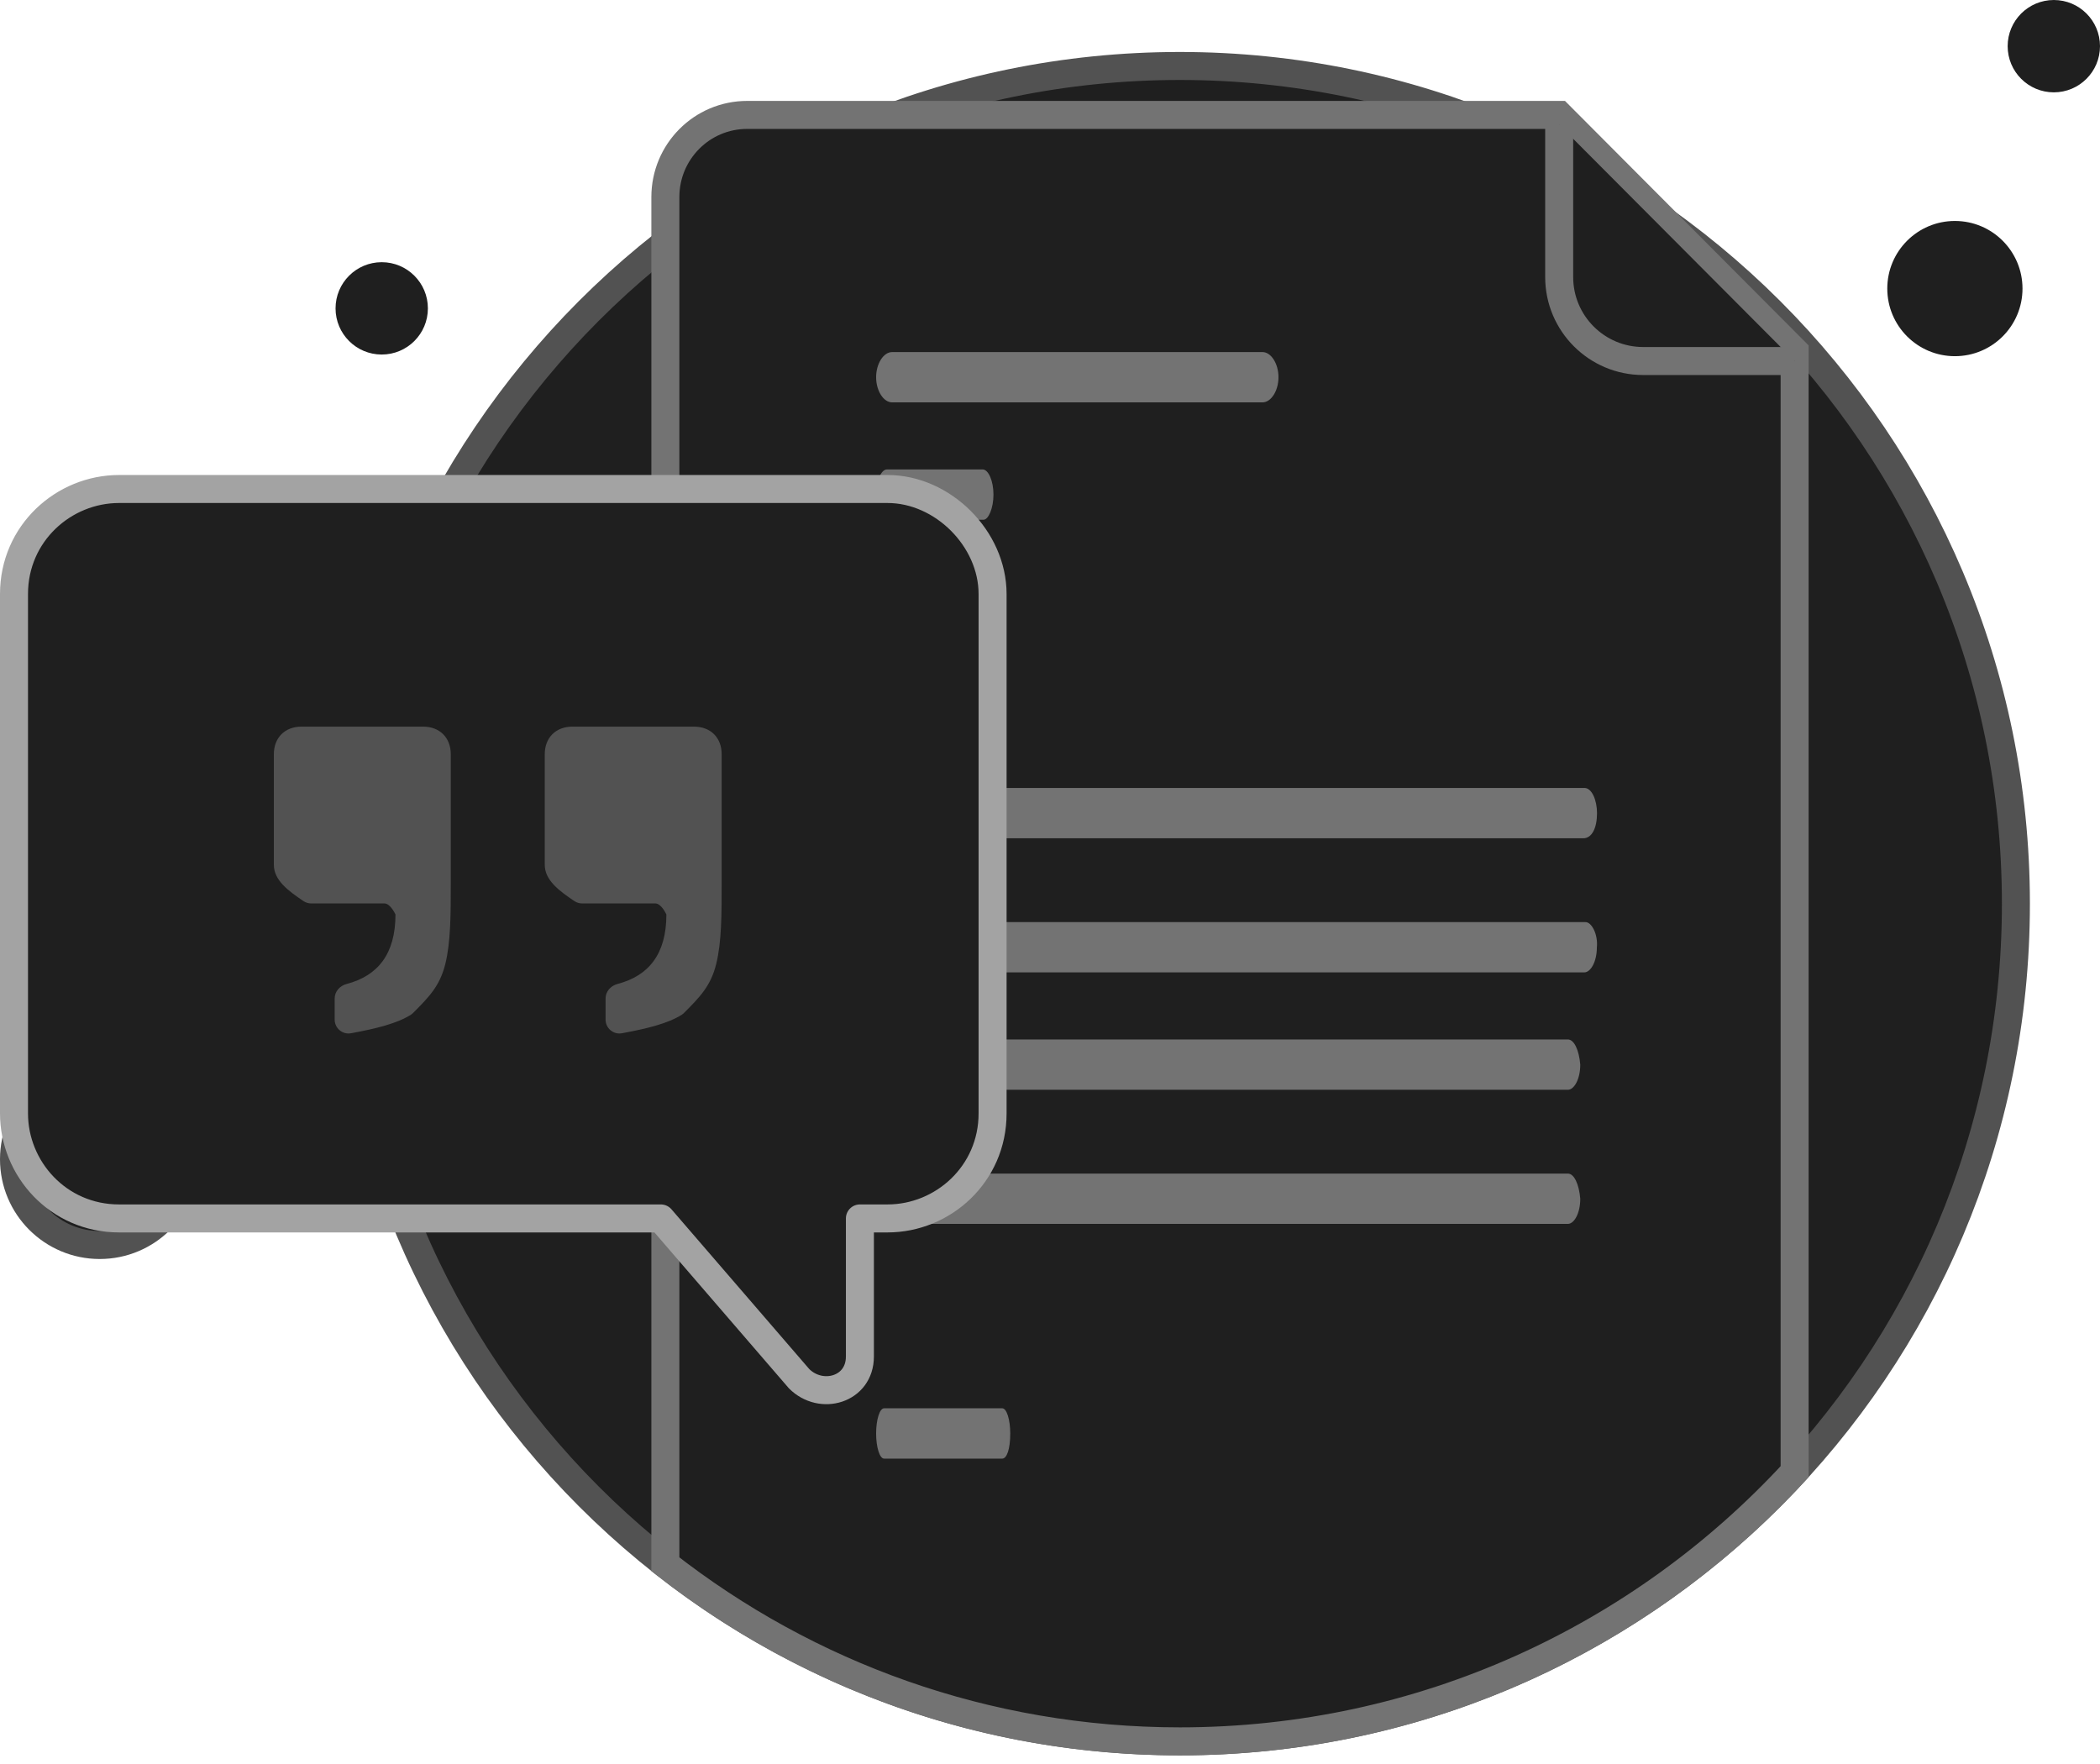
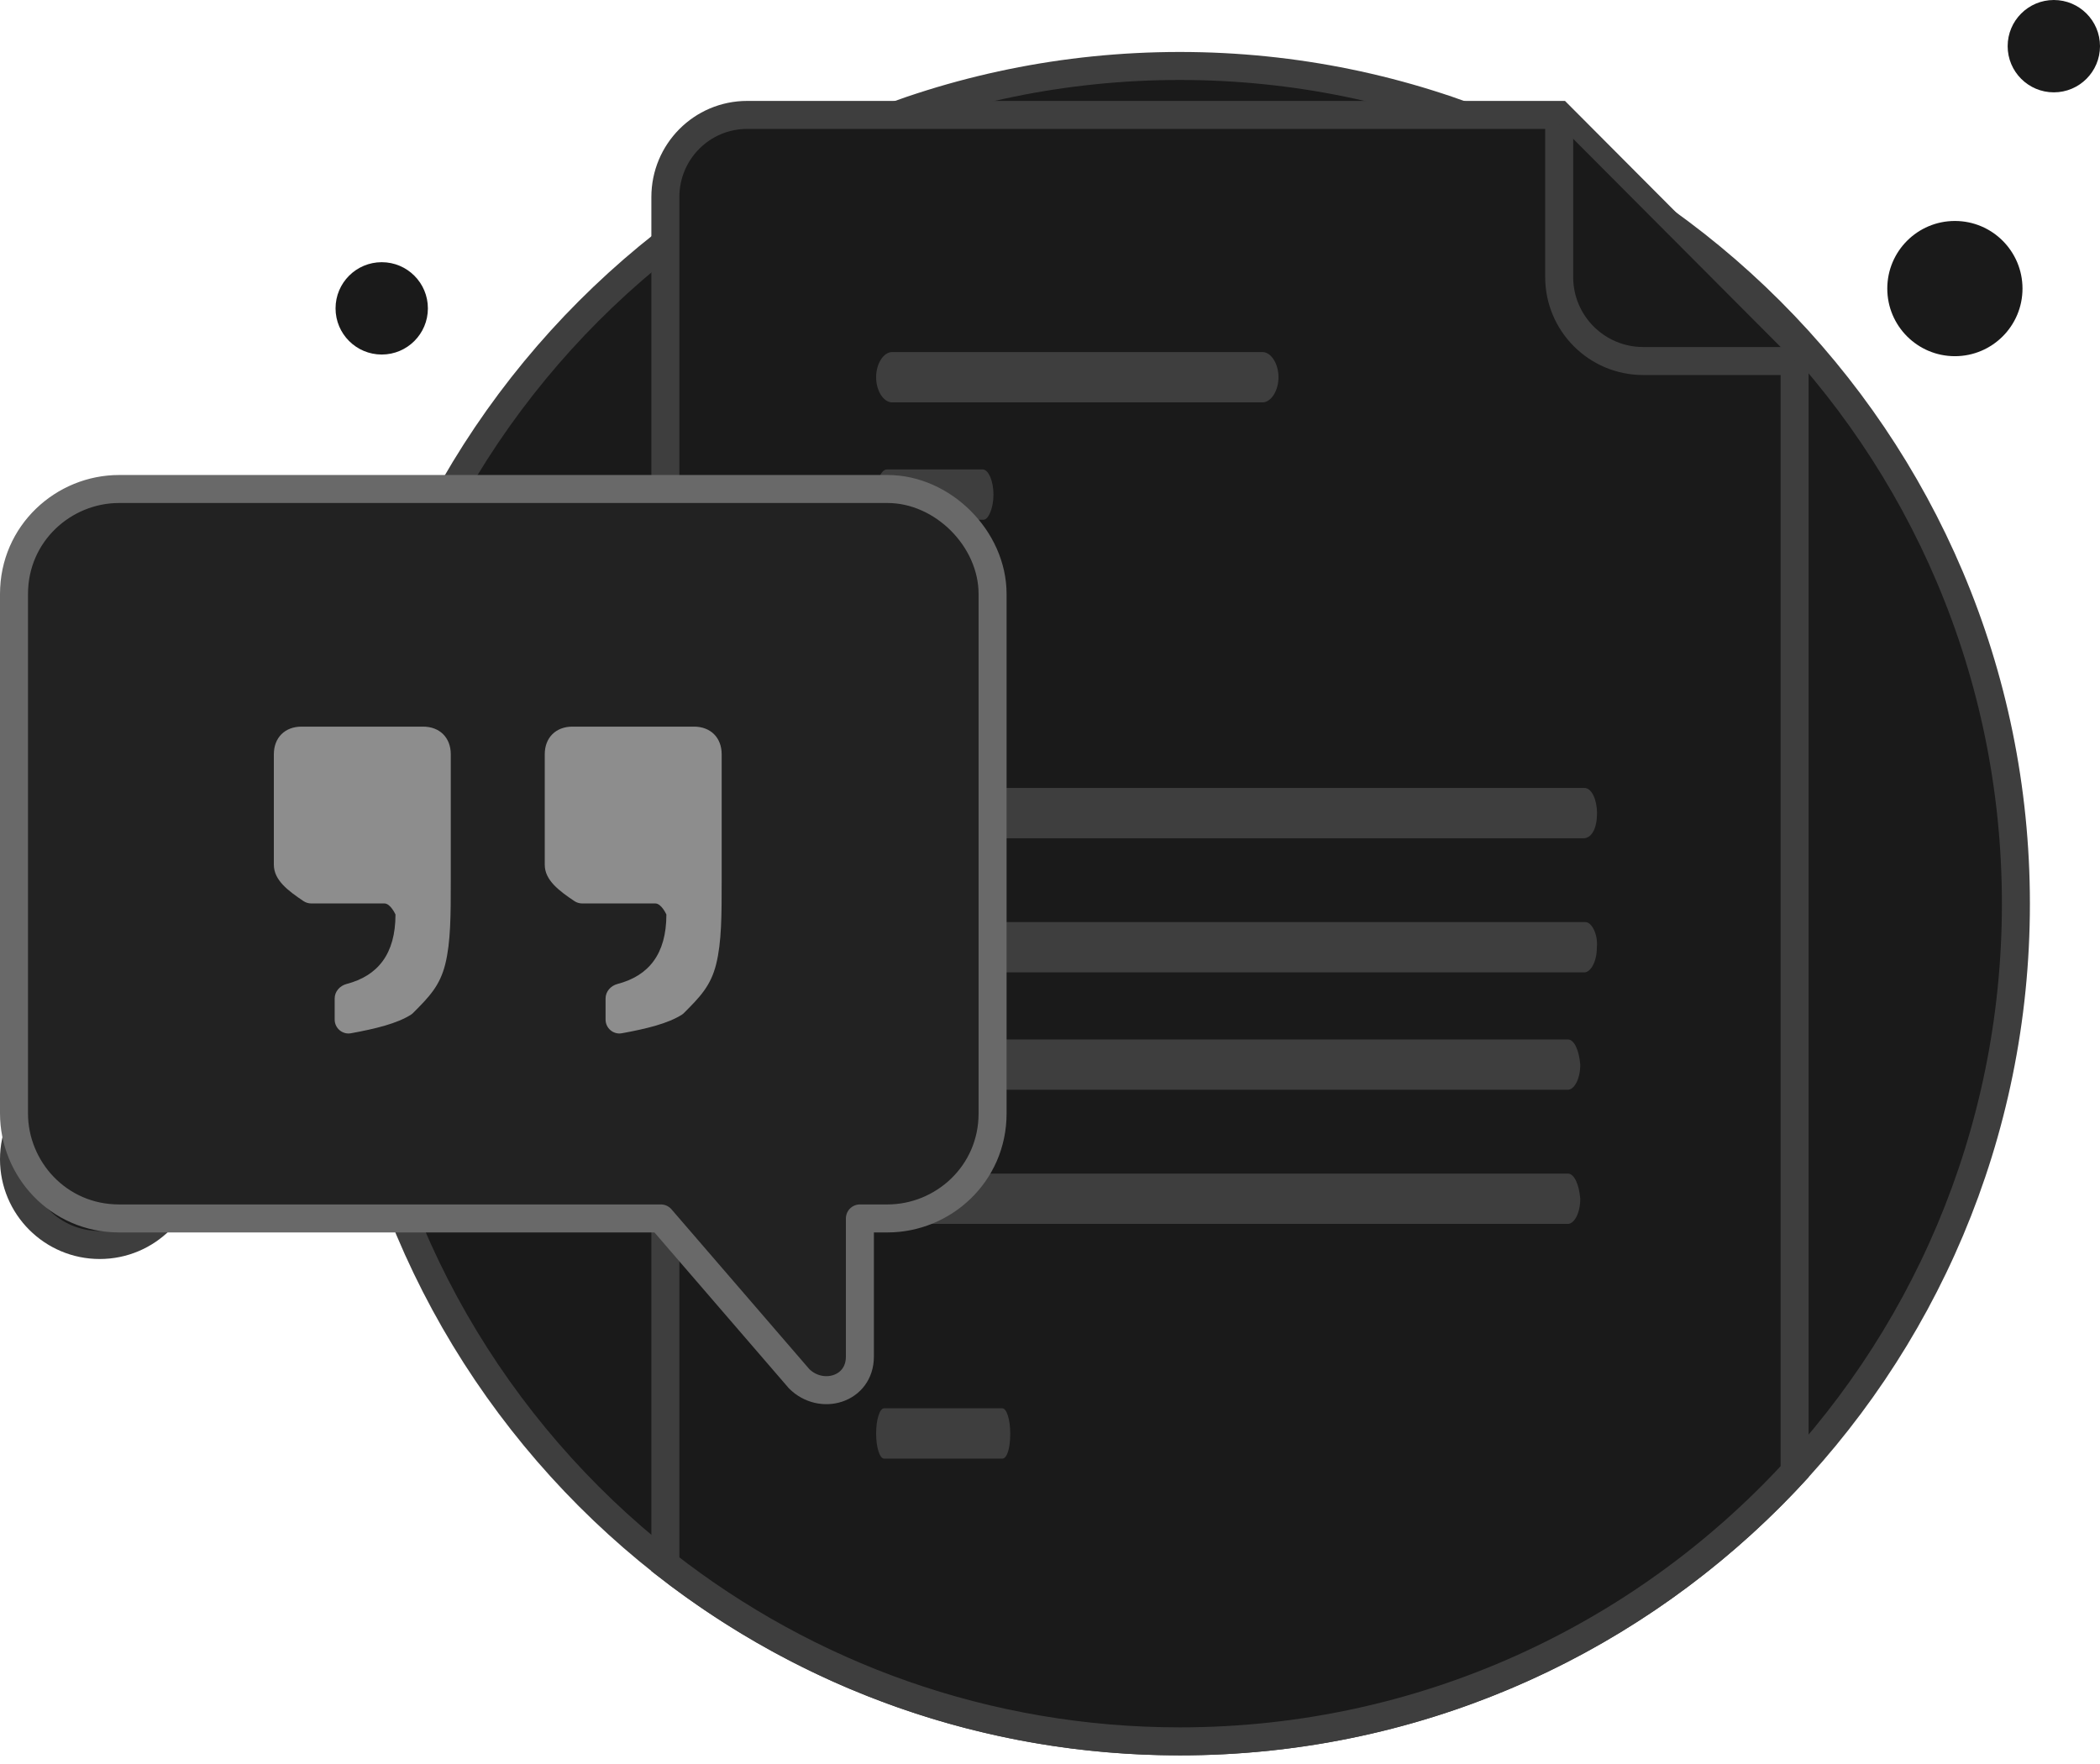
<svg xmlns="http://www.w3.org/2000/svg" width="150" height="126" viewBox="0 0 150 126" fill="none">
-   <path d="M84.275 124.383C117.256 124.383 143.993 97.645 143.993 64.547C143.993 31.449 117.138 4.712 84.275 4.712C51.295 4.712 24.558 31.449 24.558 64.547C24.558 97.645 51.295 124.383 84.275 124.383Z" fill="#1f1f1f" stroke="#525252" stroke-width="2" stroke-miterlimit="10" />
-   <path d="M139.635 25.442C142.302 25.442 144.464 23.28 144.464 20.613C144.464 17.945 142.302 15.783 139.635 15.783C136.968 15.783 134.806 17.945 134.806 20.613C134.806 23.28 136.968 25.442 139.635 25.442Z" fill="#1f1f1f" />
-   <path d="M146.702 6.596C148.523 6.596 150 5.119 150 3.298C150 1.477 148.523 0 146.702 0C144.88 0 143.404 1.477 143.404 3.298C143.404 5.119 144.88 6.596 146.702 6.596Z" fill="#1f1f1f" />
-   <path d="M27.266 25.324C29.088 25.324 30.564 23.848 30.564 22.026C30.564 20.205 29.088 18.728 27.266 18.728C25.445 18.728 23.968 20.205 23.968 22.026C23.968 23.848 25.445 25.324 27.266 25.324Z" fill="#1f1f1f" />
-   <path d="M7.125 88.929C10.508 88.929 13.25 86.187 13.25 82.804C13.25 79.422 10.508 76.679 7.125 76.679C3.742 76.679 1 79.422 1 82.804C1 86.187 3.742 88.929 7.125 88.929Z" fill="#1f1f1f" stroke="#525252" stroke-width="2" stroke-miterlimit="10" />
-   <path d="M128.187 105.12C117.275 116.97 101.64 124.383 84.275 124.383C70.416 124.383 57.66 119.662 47.526 111.731V14.075C47.526 10.844 50.127 8.208 53.372 8.208H111.37L128.187 25.084V105.12Z" fill="#1f1f1f" stroke="#737373" stroke-width="2" stroke-miterlimit="10" />
-   <path d="M71.593 104.186H63.147C62.832 104.186 62.58 103.369 62.58 102.39C62.58 101.41 62.832 100.593 63.147 100.593H71.593C71.908 100.593 72.16 101.41 72.16 102.39C72.16 103.533 71.908 104.186 71.593 104.186Z" fill="#737373" />
-   <path d="M90.178 28.741H63.722C63.107 28.741 62.58 27.912 62.58 26.945C62.58 25.977 63.107 25.148 63.722 25.148H90.178C90.793 25.148 91.32 25.977 91.32 26.945C91.32 27.912 90.793 28.741 90.178 28.741Z" fill="#737373" />
-   <path d="M70.249 37.124H63.352C62.936 37.124 62.58 36.295 62.58 35.328C62.58 34.36 62.936 33.531 63.352 33.531H70.189C70.606 33.531 70.962 34.36 70.962 35.328C70.962 36.295 70.606 37.124 70.249 37.124Z" fill="#737373" />
-   <path d="M111.994 83.828H79.203H75.589H64.658C64.218 83.828 63.777 84.576 63.777 85.624C63.777 86.522 64.129 87.42 64.658 87.42H75.589H79.203H111.994C112.435 87.42 112.876 86.672 112.876 85.624C112.788 84.576 112.435 83.828 111.994 83.828Z" fill="#737373" />
-   <path d="M111.993 74.248H99.806H95.656H64.66C64.218 74.248 63.777 74.996 63.777 76.044C63.777 76.942 64.13 77.84 64.66 77.84H95.656H99.806H111.993C112.434 77.84 112.876 77.092 112.876 76.044C112.788 74.996 112.434 74.248 111.993 74.248Z" fill="#737373" />
-   <path d="M113.251 65.865H110.007H106.762H64.678C64.227 65.865 63.777 66.613 63.777 67.661C63.777 68.559 64.137 69.457 64.678 69.457H106.762H110.367H113.161C113.611 69.457 114.062 68.709 114.062 67.661C114.152 66.763 113.701 65.865 113.251 65.865Z" fill="#737373" />
-   <path d="M113.18 56.284H102.728H100.137H64.67C64.224 56.284 63.777 57.033 63.777 58.081C63.777 58.979 64.134 59.877 64.67 59.877H100.137H102.728H113.091C113.716 59.877 114.073 59.129 114.073 58.081C114.073 57.183 113.716 56.284 113.18 56.284Z" fill="#737373" />
-   <path d="M111.37 8.912V19.787C111.37 23.101 114.056 25.787 117.37 25.787H128.187" fill="#1f1f1f" />
-   <path d="M111.37 8.912V19.787C111.37 23.101 114.056 25.787 117.37 25.787H128.187" stroke="#737373" stroke-width="2" stroke-miterlimit="10" />
-   <path d="M70.899 42.429V79.531C70.899 83.873 67.345 87.031 63.396 87.031H61.421V96.898C61.421 99.266 58.657 100.056 57.077 98.477L47.204 87.031H8.503C4.159 87.031 1 83.478 1 79.531V42.429C1 38.087 4.554 34.929 8.503 34.929H63.396C67.345 34.929 70.899 38.482 70.899 42.429Z" fill="#1f1f1f" stroke="#a3a3a3" stroke-width="2" stroke-miterlimit="10" stroke-linejoin="round" />
-   <path d="M19.561 61.77V53.875C19.561 52.691 20.35 51.902 21.535 51.902H30.223C31.408 51.902 32.198 52.691 32.198 53.875V62.954C32.198 65.322 32.198 67.295 31.803 68.874C31.416 70.422 30.649 71.211 29.503 72.356C29.457 72.403 29.406 72.445 29.35 72.48C28.364 73.104 26.866 73.476 25.068 73.804C24.46 73.915 23.905 73.443 23.905 72.825V71.32C23.905 70.823 24.274 70.41 24.756 70.284C26.991 69.7 28.248 68.14 28.248 65.322C28.248 65.322 28.248 65.322 28.248 65.322V65.322C28.248 65.322 27.895 64.532 27.459 64.532H22.233C22.035 64.532 21.842 64.474 21.678 64.364C20.583 63.629 19.561 62.87 19.561 61.77ZM38.911 61.77V53.875C38.911 52.691 39.701 51.902 40.886 51.902H49.574C50.758 51.902 51.548 52.691 51.548 53.875V62.954C51.548 65.322 51.548 67.295 51.153 68.874C50.766 70.422 50 71.211 48.854 72.356C48.807 72.403 48.757 72.445 48.701 72.48C47.714 73.104 46.217 73.476 44.418 73.804C43.81 73.915 43.255 73.443 43.255 72.825V71.32C43.255 70.823 43.624 70.41 44.106 70.284C46.341 69.7 47.599 68.14 47.599 65.322C47.599 65.322 47.599 65.322 47.599 65.322V65.322C47.599 65.322 47.246 64.532 46.81 64.532H41.583C41.386 64.532 41.193 64.474 41.029 64.364C39.934 63.629 38.911 62.87 38.911 61.77Z" fill="#525252" />
+   <path d="M84.275 124.383C117.256 124.383 143.993 97.645 143.993 64.547C143.993 31.449 117.138 4.712 84.275 4.712C51.295 4.712 24.557 31.449 24.557 64.547C24.557 97.645 51.295 124.383 84.275 124.383Z" fill="#1A1A1A" stroke="#3E3E3E" stroke-width="2" stroke-miterlimit="10" />
+   <path d="M139.635 25.442C142.302 25.442 144.464 23.28 144.464 20.613C144.464 17.945 142.302 15.783 139.635 15.783C136.968 15.783 134.806 17.945 134.806 20.613C134.806 23.28 136.968 25.442 139.635 25.442Z" fill="#1A1A1A" />
+   <path d="M146.702 6.596C148.523 6.596 150 5.119 150 3.298C150 1.477 148.523 0 146.702 0C144.881 0 143.404 1.477 143.404 3.298C143.404 5.119 144.881 6.596 146.702 6.596Z" fill="#1A1A1A" />
+   <path d="M27.267 25.324C29.088 25.324 30.564 23.847 30.564 22.026C30.564 20.204 29.088 18.728 27.267 18.728C25.445 18.728 23.968 20.204 23.968 22.026C23.968 23.847 25.445 25.324 27.267 25.324Z" fill="#1A1A1A" />
+   <path d="M7.125 88.929C10.508 88.929 13.25 86.187 13.25 82.804C13.25 79.422 10.508 76.679 7.125 76.679C3.742 76.679 1 79.422 1 82.804C1 86.187 3.742 88.929 7.125 88.929Z" fill="#1A1A1A" stroke="#3E3E3E" stroke-width="2" stroke-miterlimit="10" />
+   <path d="M128.187 105.12C117.275 116.97 101.64 124.383 84.275 124.383C70.416 124.383 57.66 119.662 47.526 111.731V14.075C47.526 10.844 50.128 8.208 53.373 8.208H111.37L128.187 25.084V105.12Z" fill="#1A1A1A" stroke="#3E3E3E" stroke-width="2" stroke-miterlimit="10" />
+   <path d="M71.593 104.186H63.147C62.832 104.186 62.58 103.369 62.58 102.39C62.58 101.41 62.832 100.593 63.147 100.593H71.593C71.908 100.593 72.16 101.41 72.16 102.39C72.16 103.533 71.908 104.186 71.593 104.186Z" fill="#3E3E3E" />
+   <path d="M90.178 28.741H63.722C63.107 28.741 62.58 27.912 62.58 26.945C62.58 25.977 63.107 25.148 63.722 25.148H90.178C90.793 25.148 91.321 25.977 91.321 26.945C91.321 27.912 90.793 28.741 90.178 28.741Z" fill="#3E3E3E" />
+   <path d="M70.249 37.124H63.352C62.936 37.124 62.58 36.295 62.58 35.327C62.58 34.36 62.936 33.531 63.352 33.531H70.189C70.606 33.531 70.962 34.36 70.962 35.327C70.962 36.295 70.606 37.124 70.249 37.124Z" fill="#3E3E3E" />
+   <path d="M111.995 83.828H79.203H75.589H64.659C64.218 83.828 63.777 84.576 63.777 85.624C63.777 86.522 64.13 87.42 64.659 87.42H75.589H79.203H111.995C112.436 87.42 112.876 86.672 112.876 85.624C112.788 84.576 112.436 83.828 111.995 83.828Z" fill="#3E3E3E" />
+   <path d="M111.993 74.247H99.807H95.656H64.66C64.219 74.247 63.777 74.996 63.777 76.044C63.777 76.942 64.13 77.84 64.66 77.84H95.656H99.807H111.993C112.435 77.84 112.876 77.092 112.876 76.044C112.788 74.996 112.435 74.247 111.993 74.247Z" fill="#3E3E3E" />
+   <path d="M113.251 65.865H110.007H106.763H64.678C64.228 65.865 63.777 66.613 63.777 67.661C63.777 68.559 64.138 69.457 64.678 69.457H106.763H110.367H113.161C113.612 69.457 114.062 68.709 114.062 67.661C114.152 66.763 113.702 65.865 113.251 65.865Z" fill="#3E3E3E" />
+   <path d="M113.18 56.284H102.728H100.137H64.671C64.224 56.284 63.777 57.033 63.777 58.081C63.777 58.979 64.135 59.877 64.671 59.877H100.137H102.728H113.091C113.716 59.877 114.074 59.129 114.074 58.081C114.074 57.182 113.716 56.284 113.18 56.284Z" fill="#3E3E3E" />
+   <path d="M111.37 8.912V19.787C111.37 23.101 114.056 25.787 117.37 25.787H128.187" fill="#1A1A1A" />
+   <path d="M111.37 8.912V19.787C111.37 23.101 114.056 25.787 117.37 25.787H128.187" stroke="#3E3E3E" stroke-width="2" stroke-miterlimit="10" />
+   <path d="M70.899 42.429V79.531C70.899 83.873 67.345 87.031 63.396 87.031H61.421V96.898C61.421 99.266 58.657 100.056 57.077 98.477L47.204 87.031H8.503C4.159 87.031 1 83.478 1 79.531V42.429C1 38.087 4.554 34.929 8.503 34.929H63.396C67.345 34.929 70.899 38.482 70.899 42.429Z" fill="#222222" stroke="#696969" stroke-width="2" stroke-miterlimit="10" stroke-linejoin="round" />
+   <path d="M19.561 61.77V53.875C19.561 52.691 20.35 51.902 21.535 51.902H30.223C31.408 51.902 32.198 52.691 32.198 53.875V62.954C32.198 65.322 32.198 67.295 31.803 68.874C31.416 70.422 30.649 71.211 29.504 72.356C29.457 72.403 29.406 72.445 29.351 72.48C28.364 73.104 26.867 73.476 25.068 73.804C24.46 73.915 23.905 73.443 23.905 72.825V71.32C23.905 70.823 24.274 70.41 24.756 70.284C26.991 69.7 28.249 68.14 28.249 65.322C28.249 65.322 27.895 64.532 27.459 64.532H22.233C22.035 64.532 21.842 64.474 21.678 64.364C20.583 63.629 19.561 62.87 19.561 61.77ZM38.911 61.77V53.875C38.911 52.691 39.701 51.902 40.886 51.902H49.574C50.758 51.902 51.548 52.691 51.548 53.875V62.954C51.548 65.322 51.548 67.295 51.153 68.874C50.766 70.422 50 71.211 48.854 72.356C48.808 72.403 48.757 72.445 48.701 72.48C47.714 73.104 46.217 73.476 44.418 73.804C43.811 73.915 43.255 73.443 43.255 72.825V71.32C43.255 70.823 43.624 70.41 44.106 70.284C46.341 69.7 47.599 68.14 47.599 65.322C47.599 65.322 47.246 64.532 46.81 64.532H41.583C41.386 64.532 41.193 64.474 41.029 64.364C39.934 63.629 38.911 62.87 38.911 61.77Z" fill="#8D8D8D" />
</svg>
